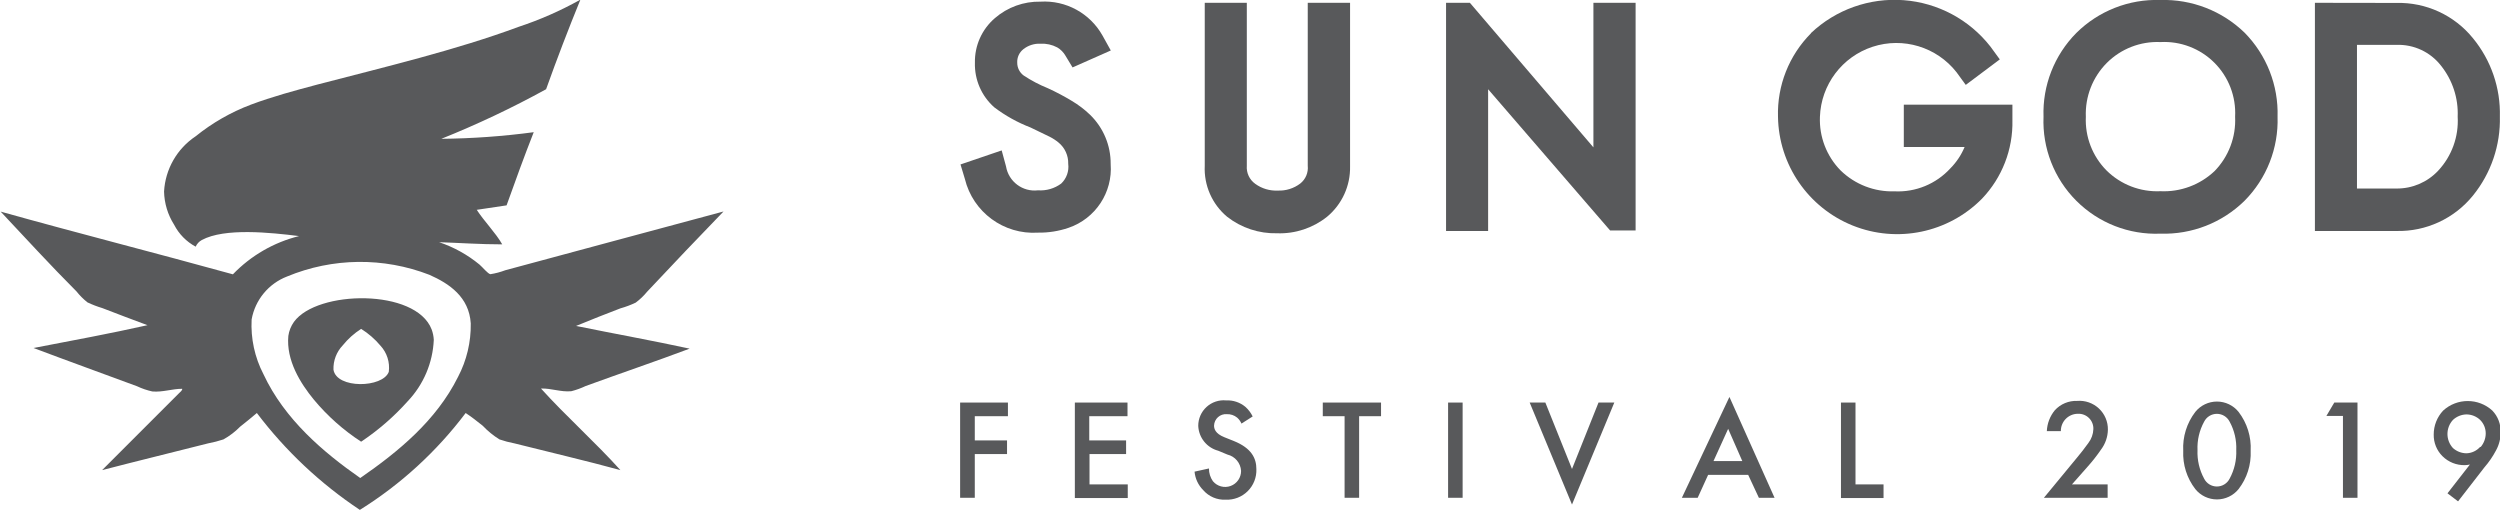
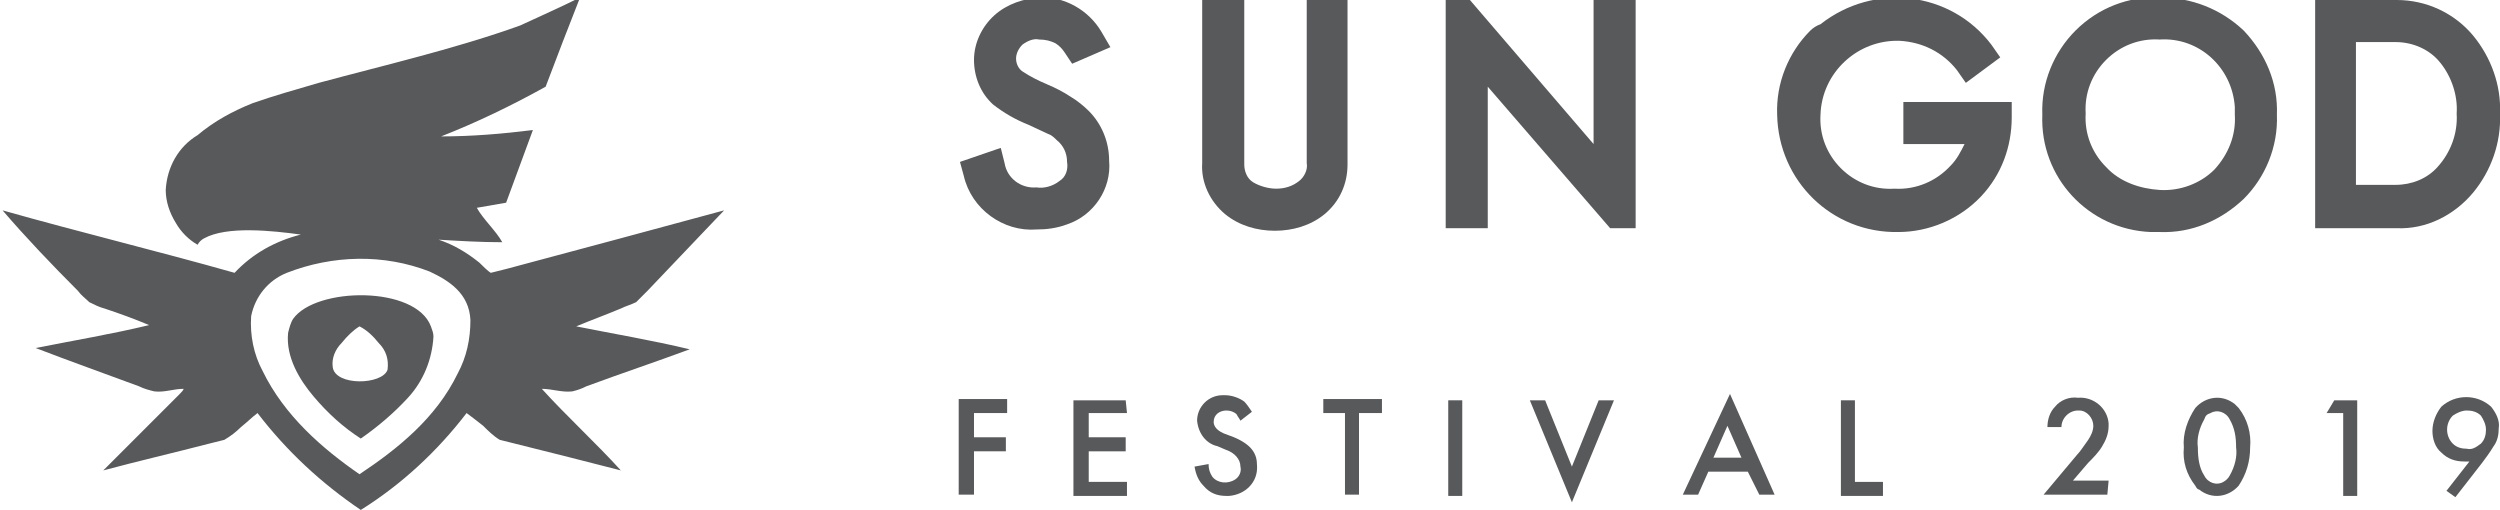
- <svg xmlns="http://www.w3.org/2000/svg" viewBox="0 0 196.12 39.98">
+ <svg xmlns="http://www.w3.org/2000/svg" version="1.1" id="Layer_1" x="0px" y="0px" viewBox="0 0 196.1 40" style="enable-background:new 0 0 196.1 40;" xml:space="preserve">
  <defs>
-     <style>.cls-1,.cls-2{fill:#58595b;}.cls-2{fill-rule:evenodd;}</style>
+     <filter id="blur" x="0" y="0">
+       <feGaussianBlur in="SourceGraphic" stdDeviation="15" />
+     </filter>
  </defs>
-   <g id="Layer_2" data-name="Layer 2">
-     <g id="Layer_1-2" data-name="Layer 1">
-       <path class="cls-1" d="M78.05,1.42a4.49,4.49,0,0,0-1.57,3.5A4.5,4.5,0,0,0,78,8.42,11.62,11.62,0,0,0,80.84,10l1.51.73a3.69,3.69,0,0,1,.7.46,2.08,2.08,0,0,1,.75,1.66,1.82,1.82,0,0,1-.55,1.55,2.73,2.73,0,0,1-1.82.53,2.27,2.27,0,0,1-2.51-1.88l-.34-1.25-3.23,1.1.34,1.13a5.54,5.54,0,0,0,5.74,4.22,7.07,7.07,0,0,0,2.4-.38,4.9,4.9,0,0,0,3.3-5A5.33,5.33,0,0,0,85.51,9a7.84,7.84,0,0,0-1.42-1.08,18.28,18.28,0,0,0-1.89-1,10.67,10.67,0,0,1-1.9-1,1.24,1.24,0,0,1-.5-1,1.26,1.26,0,0,1,.48-1.06,2,2,0,0,1,1.34-.43,2.51,2.51,0,0,1,1.32.29,1.79,1.79,0,0,1,.65.66l.55.91,3-1.33-.65-1.17A5.22,5.22,0,0,0,81.62.13,5.29,5.29,0,0,0,78.05,1.42Z" />
-       <path class="cls-1" d="M102.59.22V13A1.57,1.57,0,0,1,102,14.4a2.72,2.72,0,0,1-1.76.55,2.78,2.78,0,0,1-1.77-.53A1.59,1.59,0,0,1,97.81,13V.22h-3.3V13A4.91,4.91,0,0,0,96.26,17a6.12,6.12,0,0,0,3.93,1.3A5.94,5.94,0,0,0,104.11,17a5,5,0,0,0,1.8-3.95V.22Z" />
-       <path class="cls-1" d="M142.07,2.61a8.91,8.91,0,0,0-2.59,6.55,9.35,9.35,0,0,0,16,6.43,8.63,8.63,0,0,0,2.39-6.16V8.21h-8.52v3.32h4.77A5.25,5.25,0,0,1,153,13.21a5.57,5.57,0,0,1-4.37,1.8,5.79,5.79,0,0,1-4.24-1.64,5.67,5.67,0,0,1-1.62-4.21,6,6,0,0,1,10.71-3.5l.73,1,2.67-2-.73-1a9.55,9.55,0,0,0-14.09-1.06Z" />
-       <path class="cls-1" d="M162.88,2.59a8.9,8.9,0,0,0-2.57,6.57,8.82,8.82,0,0,0,9.17,9.17,9,9,0,0,0,6.6-2.58,8.94,8.94,0,0,0,2.59-6.59,9,9,0,0,0-2.59-6.6A9.1,9.1,0,0,0,169.48,0,8.94,8.94,0,0,0,162.88,2.59Zm2.37,10.78h0a5.62,5.62,0,0,1-1.62-4.21,5.67,5.67,0,0,1,1.64-4.22,5.6,5.6,0,0,1,4.21-1.64,5.57,5.57,0,0,1,5.86,5.86,5.7,5.7,0,0,1-1.61,4.26A5.79,5.79,0,0,1,169.48,15,5.64,5.64,0,0,1,165.25,13.37Z" />
-       <path class="cls-1" d="M181.6.22v17.9H188a7.5,7.5,0,0,0,6-2.78,9.47,9.47,0,0,0,2.11-6.2A9.29,9.29,0,0,0,194,3a7.48,7.48,0,0,0-6-2.77ZM188,3.52a4.23,4.23,0,0,1,3.49,1.63,6,6,0,0,1,1.31,4,5.72,5.72,0,0,1-1.53,4.24A4.42,4.42,0,0,1,188,14.79H184.9V3.52Z" />
-       <path class="cls-1" d="M128.31.22H125V11.56L115.31.22h-1.87v17.9h3.3V7l9.57,11.08h2Z" />
-       <path class="cls-2" d="M28.33,34.65a16.62,16.62,0,0,1-3.71-3.3c-1.06-1.29-2.18-3.09-2-5a2.51,2.51,0,0,1,.44-1.1c1.81-2.5,9.56-2.63,10.8.59a2.73,2.73,0,0,1,.17.82A7.46,7.46,0,0,1,32,31.46,19.29,19.29,0,0,1,28.33,34.65Zm-1.44-7.56A2.63,2.63,0,0,0,26.16,29c.24,1.52,3.87,1.44,4.34.17a2.54,2.54,0,0,0-.66-2.06,6.4,6.4,0,0,0-1.51-1.31A6,6,0,0,0,26.89,27.09Z" />
-       <path class="cls-2" d="M45.52,0q-1.41,3.45-2.68,7a74.85,74.85,0,0,1-8.22,3.89,58.85,58.85,0,0,0,7.25-.52c-.74,1.88-1.44,3.81-2.13,5.74l-2.34.35c.55.86,1.49,1.81,2,2.71-1.7,0-3.43-.12-4.95-.17a10,10,0,0,1,3.16,1.75c.24.2.66.73.86.76a5.87,5.87,0,0,0,1.17-.31c5.6-1.52,11.61-3.12,17.12-4.61-1.94,2-4,4.17-6,6.3a5,5,0,0,1-.89.85,7.44,7.44,0,0,1-1.2.45c-1.16.45-2.31.89-3.48,1.38,3,.61,6,1.15,8.91,1.78-2.66,1-5.38,1.92-8.15,2.93a6.26,6.26,0,0,1-1.13.41c-.83.08-1.57-.24-2.38-.21,1.92,2.13,4.31,4.26,6.23,6.4-2.66-.73-5.55-1.4-8.32-2.1a8.25,8.25,0,0,1-1.17-.31,6.6,6.6,0,0,1-1.31-1.07c-.47-.38-.9-.71-1.34-1A30.82,30.82,0,0,1,28.23,40a33.21,33.21,0,0,1-8.08-7.6c-.4.35-.85.7-1.31,1.07a5.77,5.77,0,0,1-1.31,1,9.1,9.1,0,0,1-1.2.31c-2.67.68-5.67,1.41-8.32,2.1,2-2,4-4,6-6,.11-.11.32-.27.28-.38-.8,0-1.52.28-2.34.21a5.69,5.69,0,0,1-1.2-.41c-2.7-1-5.47-2-8.12-3,3-.58,6-1.13,8.94-1.79-1.21-.45-2.33-.87-3.54-1.34a8.12,8.12,0,0,1-1.17-.45A5.33,5.33,0,0,1,6,22.86c-2-2-4.06-4.25-5.95-6.26,6,1.68,12.18,3.25,18.22,4.92a10.83,10.83,0,0,1,5.19-3c-2.25-.28-5.84-.66-7.63.31a1.1,1.1,0,0,0-.48.52,4.06,4.06,0,0,1-1.69-1.72,5.06,5.06,0,0,1-.79-2.61,5.58,5.58,0,0,1,2.48-4.33,15.79,15.79,0,0,1,4.33-2.48c1.65-.62,3.46-1.11,5.23-1.58C30.12,5.27,35.74,3.94,40.7,2.1A27.65,27.65,0,0,0,45.48,0ZM35.93,29.57a8.73,8.73,0,0,0,1-4.2c-.13-2.07-1.68-3.12-3.24-3.81a15,15,0,0,0-11.17.13,4.45,4.45,0,0,0-2.78,3.37,8.36,8.36,0,0,0,.93,4.3c1.66,3.55,4.7,6.12,7.59,8.14C31.24,35.44,34.22,33,35.93,29.57Z" />
-       <path class="cls-1" d="M79.07,32.65h-2.6v1.9H79v1.07H76.47v3.43H75.32V31.58h3.75Z" />
-       <path class="cls-1" d="M88.45,32.65h-3v1.9h2.89v1.07H85.47V38h3v1.07H84.32V31.58h4.13Z" />
-       <path class="cls-1" d="M97.39,33.23a1.3,1.3,0,0,0-.34-.47,1.2,1.2,0,0,0-.81-.27.93.93,0,0,0-1,.9c0,.23.08.62.81.91l.75.3c1.38.56,1.76,1.35,1.76,2.2a2.31,2.31,0,0,1-2.41,2.4,2.19,2.19,0,0,1-1.76-.75A2.36,2.36,0,0,1,93.71,37l1.13-.25a1.71,1.71,0,0,0,.31,1,1.25,1.25,0,0,0,2.21-.81,1.4,1.4,0,0,0-1.07-1.28l-.72-.3A2.11,2.11,0,0,1,94,33.41a2,2,0,0,1,2.19-2,2.19,2.19,0,0,1,1.5.5,2.46,2.46,0,0,1,.58.76Z" />
-       <path class="cls-1" d="M106.62,32.65v6.4h-1.14v-6.4h-1.71V31.58h4.57v1.07Z" />
-       <path class="cls-1" d="M114.74,31.58v7.47H113.6V31.58Z" />
-       <path class="cls-1" d="M121.23,31.58l2.09,5.21,2.08-5.21h1.24l-3.32,8-3.32-8Z" />
-       <path class="cls-1" d="M137.14,37.25H134l-.82,1.8h-1.24l3.73-7.91,3.54,7.91h-1.23Zm-.46-1.08-1.11-2.53-1.15,2.53Z" />
-       <path class="cls-1" d="M145.56,31.58V38h2.2v1.07h-3.34V31.58Z" />
-       <path class="cls-1" d="M165.34,39.05h-5l2.59-3.14c.26-.31.65-.8.9-1.16a1.89,1.89,0,0,0,.39-1.08A1.16,1.16,0,0,0,163,32.46a1.34,1.34,0,0,0-1.33,1.36h-1.1a2.76,2.76,0,0,1,.63-1.64,2.26,2.26,0,0,1,1.75-.73,2.23,2.23,0,0,1,2.41,2.26,2.67,2.67,0,0,1-.54,1.56,12.94,12.94,0,0,1-1.06,1.35L162.54,38h2.8Z" />
-       <path class="cls-1" d="M172.22,38.37a4.56,4.56,0,0,1-.95-3,4.62,4.62,0,0,1,.95-3.06,2.18,2.18,0,0,1,3.39,0,4.62,4.62,0,0,1,.95,3.06,4.56,4.56,0,0,1-.95,3,2.18,2.18,0,0,1-3.39,0Zm.69-5.29a4.26,4.26,0,0,0-.52,2.23,4.31,4.31,0,0,0,.52,2.24,1.12,1.12,0,0,0,2,0,4.31,4.31,0,0,0,.52-2.24,4.26,4.26,0,0,0-.52-2.23,1.12,1.12,0,0,0-2,0Z" />
-       <path class="cls-1" d="M183.8,32.63h-1.3l.62-1.05h1.82v7.47H183.8Z" />
-       <path class="cls-1" d="M192,38.7l1.76-2.26a2,2,0,0,1-.4.05,2.41,2.41,0,0,1-1.75-.7,2.33,2.33,0,0,1-.69-1.7,2.73,2.73,0,0,1,.74-1.88,2.86,2.86,0,0,1,3.86,0,2.34,2.34,0,0,1,.65,1.7,2.91,2.91,0,0,1-.36,1.42,7.06,7.06,0,0,1-.91,1.33l-2.07,2.67Zm2.61-3.64A1.65,1.65,0,0,0,195,34a1.48,1.48,0,0,0-.44-1.06,1.57,1.57,0,0,0-1.06-.43,1.6,1.6,0,0,0-1.07.43,1.63,1.63,0,0,0,0,2.21,1.61,1.61,0,0,0,1.06.41A1.5,1.5,0,0,0,194.56,35.06Z" />
+   <style type="text/css">
+ 	.st0{fill:#58595B;}
+ 	.st1{fill-rule:evenodd;clip-rule:evenodd;fill:#58595B;}
+ </style>
+   <g>
+     <g id="Layer_1-2">
+       <path class="st0" d="M78,1.2c-1,0.9-1.6,2.2-1.6,3.5s0.5,2.6,1.5,3.5c0.9,0.7,1.8,1.2,2.8,1.6l1.5,0.7c0.3,0.1,0.5,0.3,0.7,0.5    c0.5,0.4,0.8,1,0.8,1.7c0.1,0.6-0.1,1.2-0.6,1.5c-0.5,0.4-1.2,0.6-1.8,0.5c-1.2,0.1-2.3-0.7-2.5-1.9l-0.3-1.2l-3.2,1.1l0.3,1.1    c0.6,2.6,3.1,4.4,5.7,4.2c0.8,0,1.6-0.1,2.4-0.4c2.1-0.7,3.5-2.8,3.3-5c0-1.5-0.6-2.9-1.6-3.9C85,8.3,84.5,7.9,84,7.6    c-0.6-0.4-1.2-0.7-1.9-1c-0.7-0.3-1.3-0.6-1.9-1c-0.3-0.2-0.5-0.6-0.5-1c0-0.4,0.2-0.8,0.5-1.1c0.4-0.3,0.9-0.5,1.3-0.4    c0.5,0,0.9,0.1,1.3,0.3c0.3,0.2,0.5,0.4,0.7,0.7L84.1,5l3-1.3l-0.7-1.2c-1-1.7-2.9-2.8-4.9-2.7C80.3-0.1,79,0.3,78,1.2z" />
+       <path class="st0" d="M102.5,0v12.8c0.1,0.5-0.2,1.1-0.6,1.4c-0.5,0.4-1.1,0.6-1.8,0.6c-0.6,0-1.3-0.2-1.8-0.5s-0.7-0.9-0.7-1.4V0    h-3.3v12.8c-0.1,1.5,0.6,3,1.8,4c1.1,0.9,2.5,1.3,3.9,1.3s2.8-0.4,3.9-1.3c1.2-1,1.8-2.4,1.8-3.9V0H102.5z" />
+       <path class="st0" d="M142,2.4c-1.7,1.7-2.7,4.1-2.6,6.6c0.1,5.2,4.3,9.3,9.5,9.2c2.4,0,4.8-1,6.5-2.8c1.6-1.7,2.4-3.9,2.4-6.2V8    h-8.5v3.3h4.8c-0.3,0.6-0.6,1.2-1.1,1.7c-1.1,1.2-2.7,1.9-4.4,1.8c-1.6,0.1-3.1-0.5-4.2-1.6c-1.1-1.1-1.7-2.6-1.6-4.2    c0.1-3.3,2.9-5.9,6.2-5.8c1.8,0.1,3.4,0.9,4.5,2.3l0.7,1l2.7-2l-0.7-1c-3.2-4.2-9.2-4.9-13.4-1.6C142.5,2,142.2,2.2,142,2.4    L142,2.4z" />
+       <path id="letter-o" class="st0" d="M162.8,2.4c-1.7,1.7-2.7,4.1-2.6,6.6c-0.2,4.9,3.6,9,8.5,9.2c0.2,0,0.5,0,0.7,0    c2.5,0.1,4.8-0.9,6.6-2.6c1.7-1.7,2.7-4.1,2.6-6.6c0.1-2.5-0.9-4.8-2.6-6.6c-1.8-1.7-4.1-2.6-6.6-2.6C167-0.3,164.6,0.6,162.8,2.4    z M165.2,13.1L165.2,13.1c-1.1-1.1-1.7-2.6-1.6-4.2c-0.1-1.6,0.5-3.1,1.6-4.2s2.6-1.7,4.2-1.6c3.1-0.2,5.7,2.2,5.9,5.3    c0,0.2,0,0.4,0,0.6c0.1,1.6-0.5,3.1-1.6,4.3c-1.1,1.1-2.7,1.7-4.3,1.6C167.9,14.8,166.3,14.3,165.2,13.1z" />
+       <path class="st0" d="M181.6,0v17.9h6.4c2.3,0.1,4.5-1,6-2.8c1.4-1.7,2.2-3.9,2.1-6.2c0.1-2.2-0.7-4.4-2.1-6.1    C192.5,1,190.3,0,188,0L181.6,0z M187.9,3.3c1.4,0,2.7,0.6,3.5,1.6c0.9,1.1,1.4,2.6,1.3,4c0.1,1.6-0.5,3.1-1.5,4.2    c-0.8,0.9-2,1.4-3.3,1.4h-3.1V3.3H187.9z" />
+       <path class="st0" d="M128.3,0H125v11.3L115.3,0h-1.9v17.9h3.3V6.8l9.6,11.1h2V0z" />
+       <path class="st1" d="M28.3,34.4c-1.4-0.9-2.6-2-3.7-3.3s-2.2-3.1-2-5c0.1-0.4,0.2-0.8,0.4-1.1c1.8-2.5,9.6-2.6,10.8,0.6    c0.1,0.3,0.2,0.5,0.2,0.8c-0.1,1.8-0.8,3.5-2,4.8C30.9,32.4,29.6,33.5,28.3,34.4z M26.8,26.9c-0.5,0.5-0.8,1.2-0.7,1.9    c0.2,1.5,3.9,1.4,4.3,0.2c0.1-0.8-0.1-1.5-0.7-2.1c-0.4-0.5-0.9-1-1.5-1.3C27.7,25.9,27.2,26.4,26.8,26.9z" />
+       <path class="st1" d="M45.5-0.2c-0.9,2.3-1.8,4.6-2.7,7c-2.7,1.5-5.4,2.8-8.2,3.9c2.4,0,4.8-0.2,7.2-0.5c-0.7,1.9-1.4,3.8-2.1,5.7    l-2.3,0.4c0.5,0.9,1.5,1.8,2,2.7c-1.7,0-3.4-0.1-5-0.2c1.2,0.4,2.2,1,3.2,1.8c0.2,0.2,0.7,0.7,0.9,0.8c0.4-0.1,0.8-0.2,1.2-0.3    c5.6-1.5,11.6-3.1,17.1-4.6c-1.9,2-4,4.2-6,6.3c-0.3,0.3-0.6,0.6-0.9,0.9c-0.4,0.2-0.8,0.3-1.2,0.5c-1.2,0.5-2.3,0.9-3.5,1.4    c3,0.6,6,1.1,8.9,1.8c-2.7,1-5.4,1.9-8.1,2.9c-0.4,0.2-0.7,0.3-1.1,0.4c-0.8,0.1-1.6-0.2-2.4-0.2c1.9,2.1,4.3,4.3,6.2,6.4    c-2.7-0.7-5.5-1.4-8.3-2.1c-0.4-0.1-0.8-0.2-1.2-0.3c-0.5-0.3-0.9-0.7-1.3-1.1c-0.5-0.4-0.9-0.7-1.3-1c-2.3,3-5.1,5.6-8.3,7.6    c-3.1-2.1-5.8-4.6-8.1-7.6c-0.4,0.3-0.8,0.7-1.3,1.1c-0.4,0.4-0.8,0.7-1.3,1c-0.4,0.1-0.8,0.2-1.2,0.3c-2.7,0.7-5.7,1.4-8.3,2.1    c2-2,4-4,6-6c0.1-0.1,0.3-0.3,0.3-0.4c-0.8,0-1.5,0.3-2.3,0.2c-0.4-0.1-0.8-0.2-1.2-0.4c-2.7-1-5.5-2-8.1-3c3-0.6,6-1.1,8.9-1.8    c-1.2-0.5-2.3-0.9-3.5-1.3c-0.4-0.1-0.8-0.3-1.2-0.5c-0.3-0.3-0.6-0.5-0.9-0.9c-2-2-4.1-4.2-5.9-6.3c6,1.7,12.2,3.2,18.2,4.9    c1.4-1.5,3.2-2.5,5.2-3c-2.2-0.3-5.8-0.7-7.6,0.3c-0.2,0.1-0.4,0.3-0.5,0.5c-0.7-0.4-1.3-1-1.7-1.7c-0.5-0.8-0.8-1.7-0.8-2.6    c0.1-1.8,1-3.4,2.5-4.3c1.3-1.1,2.8-1.9,4.3-2.5C21.5,7.5,23.3,7,25,6.5C30.2,5.1,35.8,3.8,40.8,2C42.3,1.3,43.9,0.6,45.5-0.2    L45.5-0.2z M35.9,29.3c0.7-1.3,1-2.7,1-4.2c-0.1-2.1-1.7-3.1-3.2-3.8c-3.6-1.4-7.6-1.3-11.2,0.1C21,22,20,23.3,19.7,24.8    c-0.1,1.5,0.2,3,0.9,4.3c1.7,3.5,4.7,6.1,7.6,8.1C31.2,35.2,34.2,32.8,35.9,29.3z" />
+       <path class="st0" d="M79,32.4h-2.6v1.9h2.5v1.1h-2.5v3.4h-1.2v-7.5H79V32.4z" />
+       <path class="st0" d="M88.4,32.4h-3v1.9h2.9v1.1h-2.9v2.4h3v1.1h-4.2v-7.5h4.1L88.4,32.4L88.4,32.4z" />
+       <path class="st0" d="M97.3,33c-0.1-0.2-0.2-0.3-0.3-0.5c-0.2-0.2-0.5-0.3-0.8-0.3c-0.5,0-1,0.3-1,0.9l0,0c0,0.2,0.1,0.6,0.8,0.9    l0.8,0.3c1.4,0.6,1.8,1.3,1.8,2.2c0.1,1.3-0.9,2.3-2.2,2.4c-0.1,0-0.1,0-0.2,0c-0.7,0-1.3-0.2-1.8-0.8c-0.4-0.4-0.6-0.9-0.7-1.5    l1.1-0.2c0,0.4,0.1,0.7,0.3,1c0.4,0.5,1.2,0.6,1.8,0.2c0.3-0.2,0.5-0.6,0.4-1c0-0.6-0.5-1.1-1.1-1.3L95.5,35c-0.9-0.2-1.5-1-1.6-2    c0-1.1,0.9-2,2-2c0.1,0,0.1,0,0.2,0c0.5,0,1.1,0.2,1.5,0.5c0.2,0.2,0.4,0.5,0.6,0.8L97.3,33z" />
+       <path class="st0" d="M106.6,32.4v6.4h-1.1v-6.4h-1.7v-1.1h4.6v1.1H106.6z" />
+       <path class="st0" d="M114.7,31.4v7.5h-1.1v-7.5H114.7z" />
+       <path class="st0" d="M121.2,31.4l2.1,5.2l2.1-5.2h1.2l-3.3,8l-3.3-8H121.2z" />
+       <path class="st0" d="M137.1,37H134l-0.8,1.8H132l3.7-7.9l3.5,7.9H138L137.1,37z M136.6,35.9l-1.1-2.5l-1.1,2.5H136.6z" />
+       <path class="st0" d="M145.5,31.4v6.4h2.2v1.1h-3.3v-7.5H145.5z" />
+       <path class="st0" d="M165.3,38.8h-5l2.6-3.1c0.3-0.3,0.6-0.8,0.9-1.2c0.2-0.3,0.4-0.7,0.4-1.1c0-0.6-0.5-1.2-1.1-1.2H163    c-0.7,0-1.3,0.6-1.3,1.3l0,0h-1.1c0-0.6,0.2-1.2,0.6-1.6c0.4-0.5,1.1-0.8,1.8-0.7c1.2-0.1,2.3,0.8,2.4,2c0,0.1,0,0.1,0,0.2    c0,0.6-0.2,1.1-0.5,1.6s-0.7,0.9-1.1,1.3l-1.2,1.4h2.8L165.3,38.8L165.3,38.8z" />
+       <path class="st0" d="M172.2,38.1c-0.7-0.9-1-1.9-0.9-3c-0.1-1.1,0.3-2.2,0.9-3.1c0.8-0.9,2.1-1.1,3.1-0.3c0.1,0.1,0.2,0.2,0.3,0.3    c0.7,0.9,1,2,0.9,3.1c0,1.1-0.3,2.1-0.9,3c-0.8,0.9-2.1,1.1-3.1,0.3C172.4,38.4,172.3,38.3,172.2,38.1z M172.9,32.9    c-0.4,0.7-0.6,1.5-0.5,2.2c0,0.8,0.1,1.6,0.5,2.2c0.3,0.6,1,0.8,1.5,0.5c0.2-0.1,0.4-0.3,0.5-0.5c0.4-0.7,0.6-1.5,0.5-2.2    c0-0.8-0.1-1.5-0.5-2.2c-0.3-0.6-1-0.8-1.5-0.5C173.1,32.5,173,32.6,172.9,32.9z" />
+       <path class="st0" d="M183.8,32.4h-1.3l0.6-1h1.8v7.5h-1.1V32.4z" />
+       <path class="st0" d="M191.9,38.5l1.8-2.3c-0.1,0-0.3,0-0.4,0c-0.7,0-1.3-0.2-1.8-0.7c-0.5-0.4-0.7-1.1-0.7-1.7    c0-0.7,0.3-1.4,0.7-1.9c1.1-1,2.8-1,3.9,0c0.4,0.5,0.7,1.1,0.6,1.7c0,0.5-0.1,1-0.4,1.4c-0.3,0.5-0.6,0.9-0.9,1.3l-2.1,2.7    L191.9,38.5z M194.6,34.8c0.3-0.3,0.4-0.7,0.4-1.1c0-0.4-0.2-0.8-0.4-1.1c-0.3-0.3-0.7-0.4-1.1-0.4c-0.4,0-0.8,0.2-1.1,0.4    c-0.6,0.6-0.6,1.6,0,2.2c0.3,0.3,0.7,0.4,1.1,0.4C193.9,35.3,194.2,35.1,194.6,34.8L194.6,34.8z" />
    </g>
  </g>
</svg>
